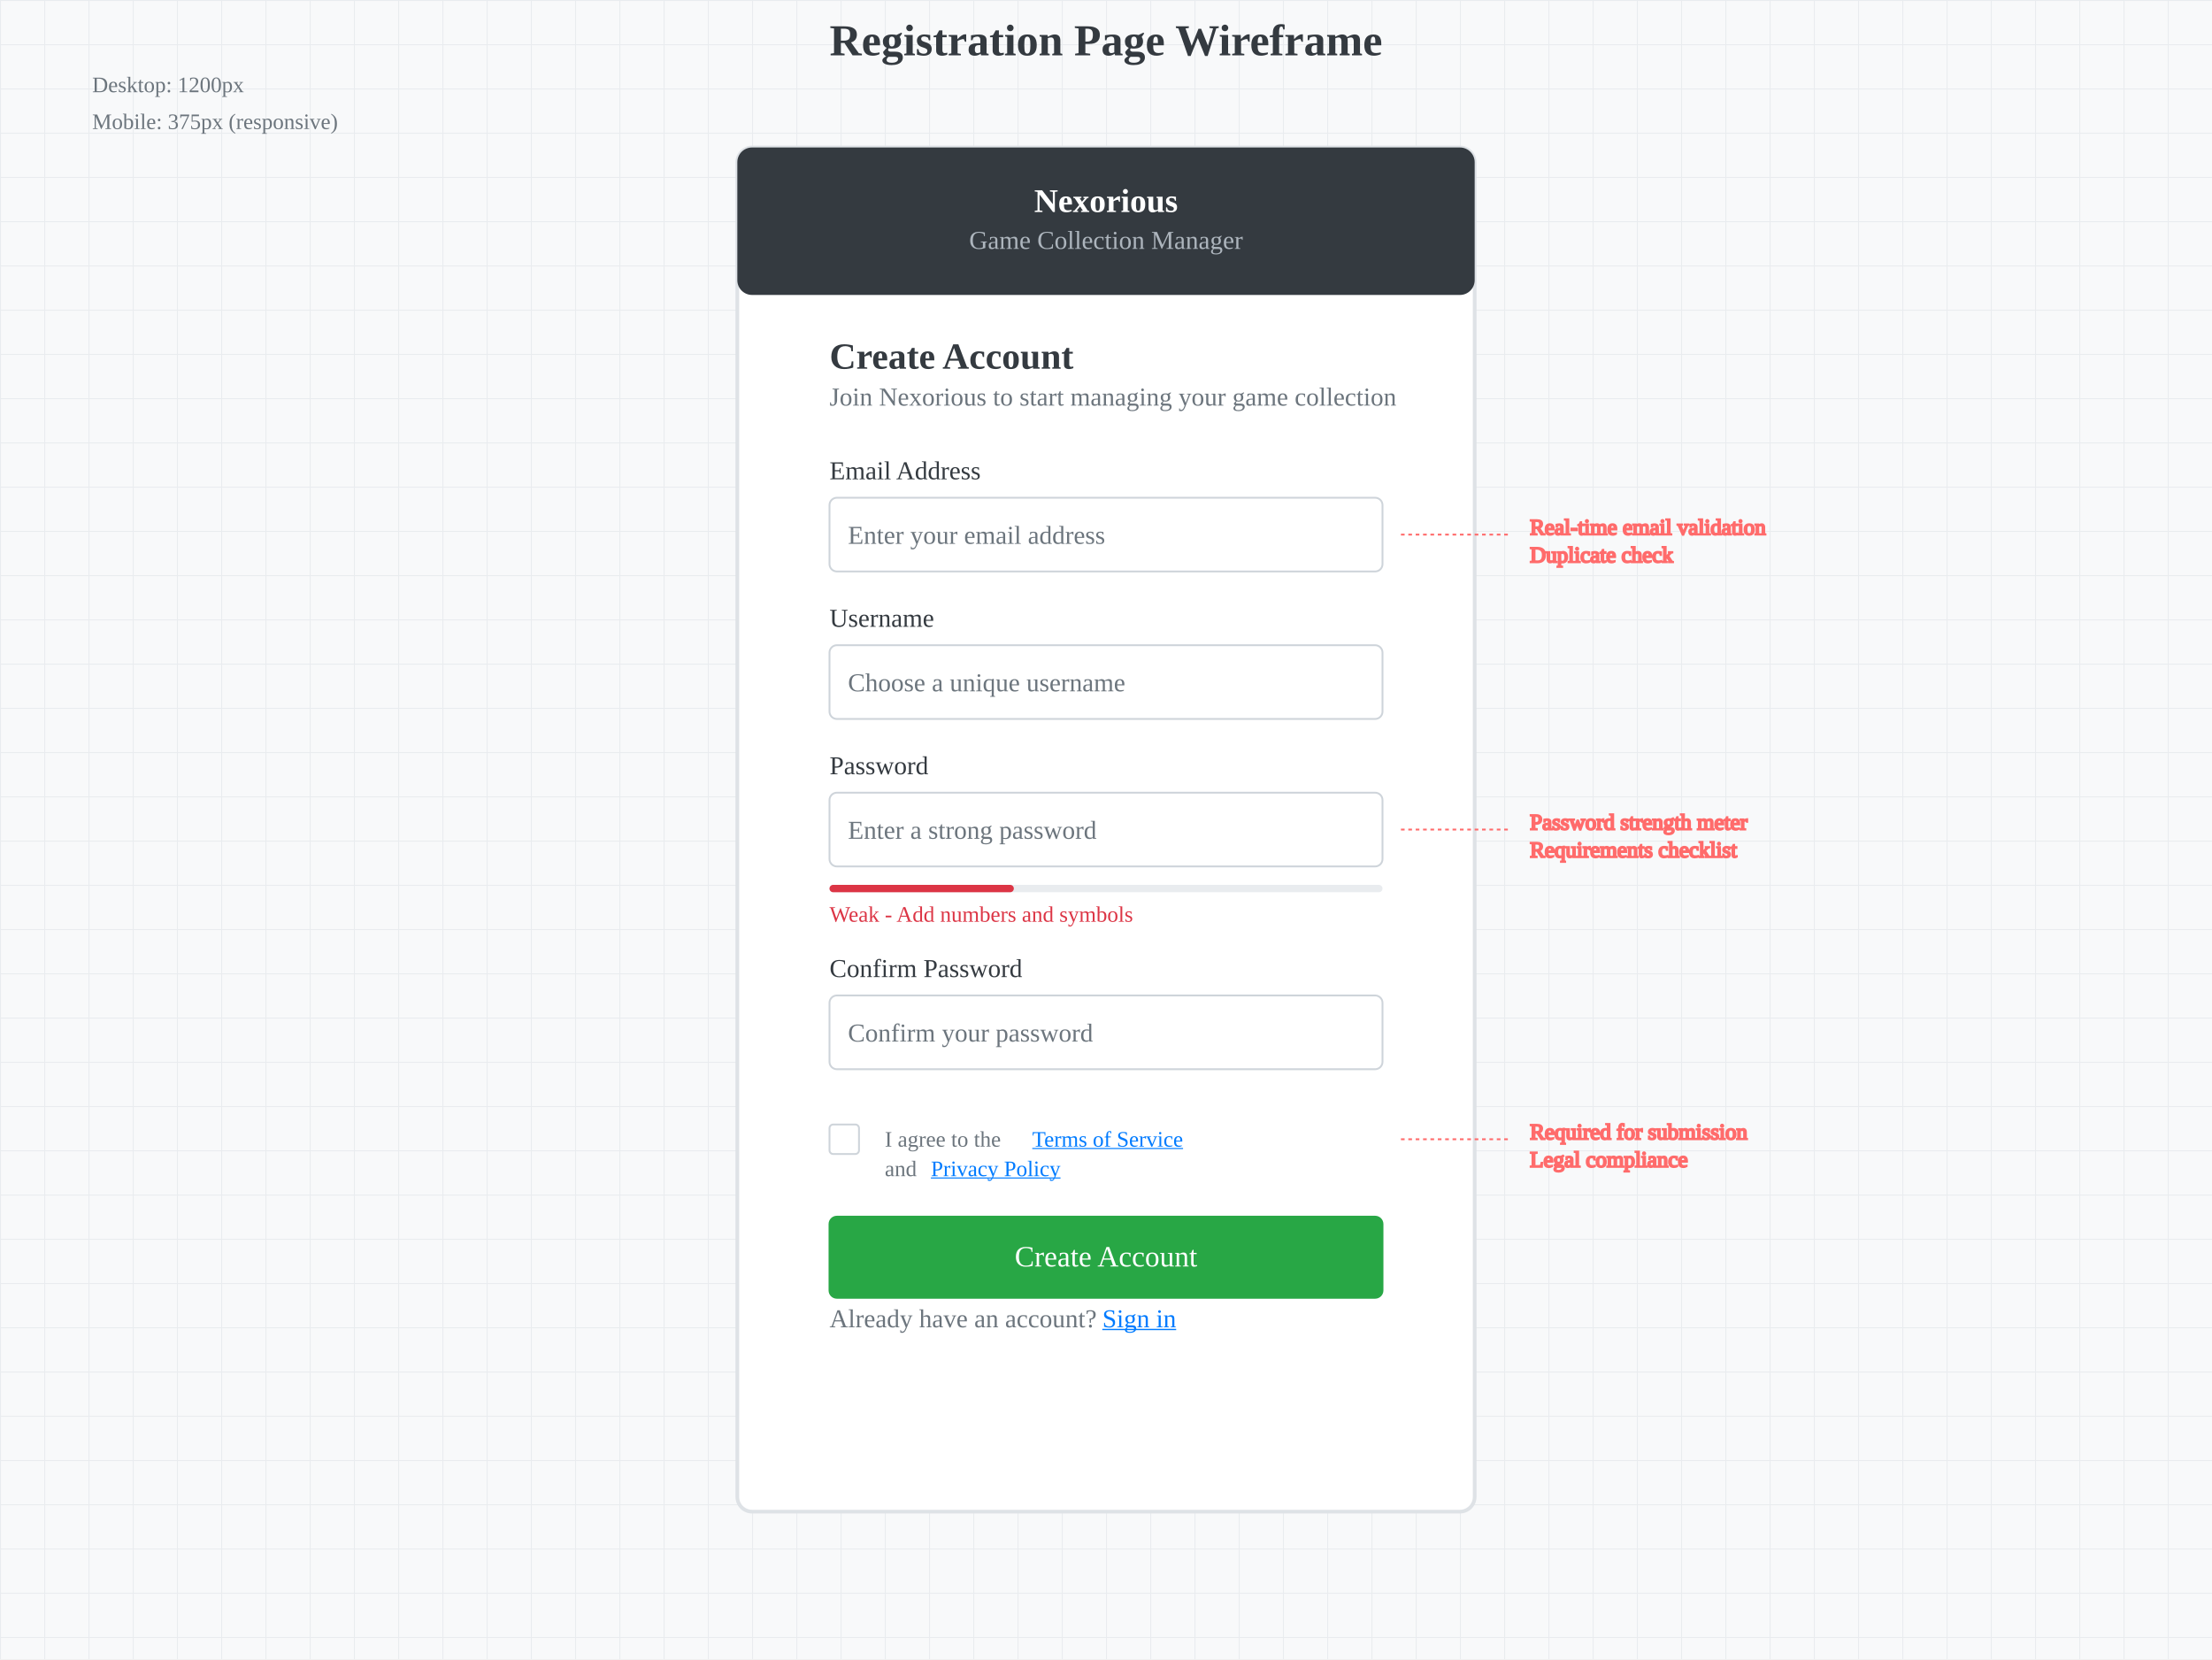
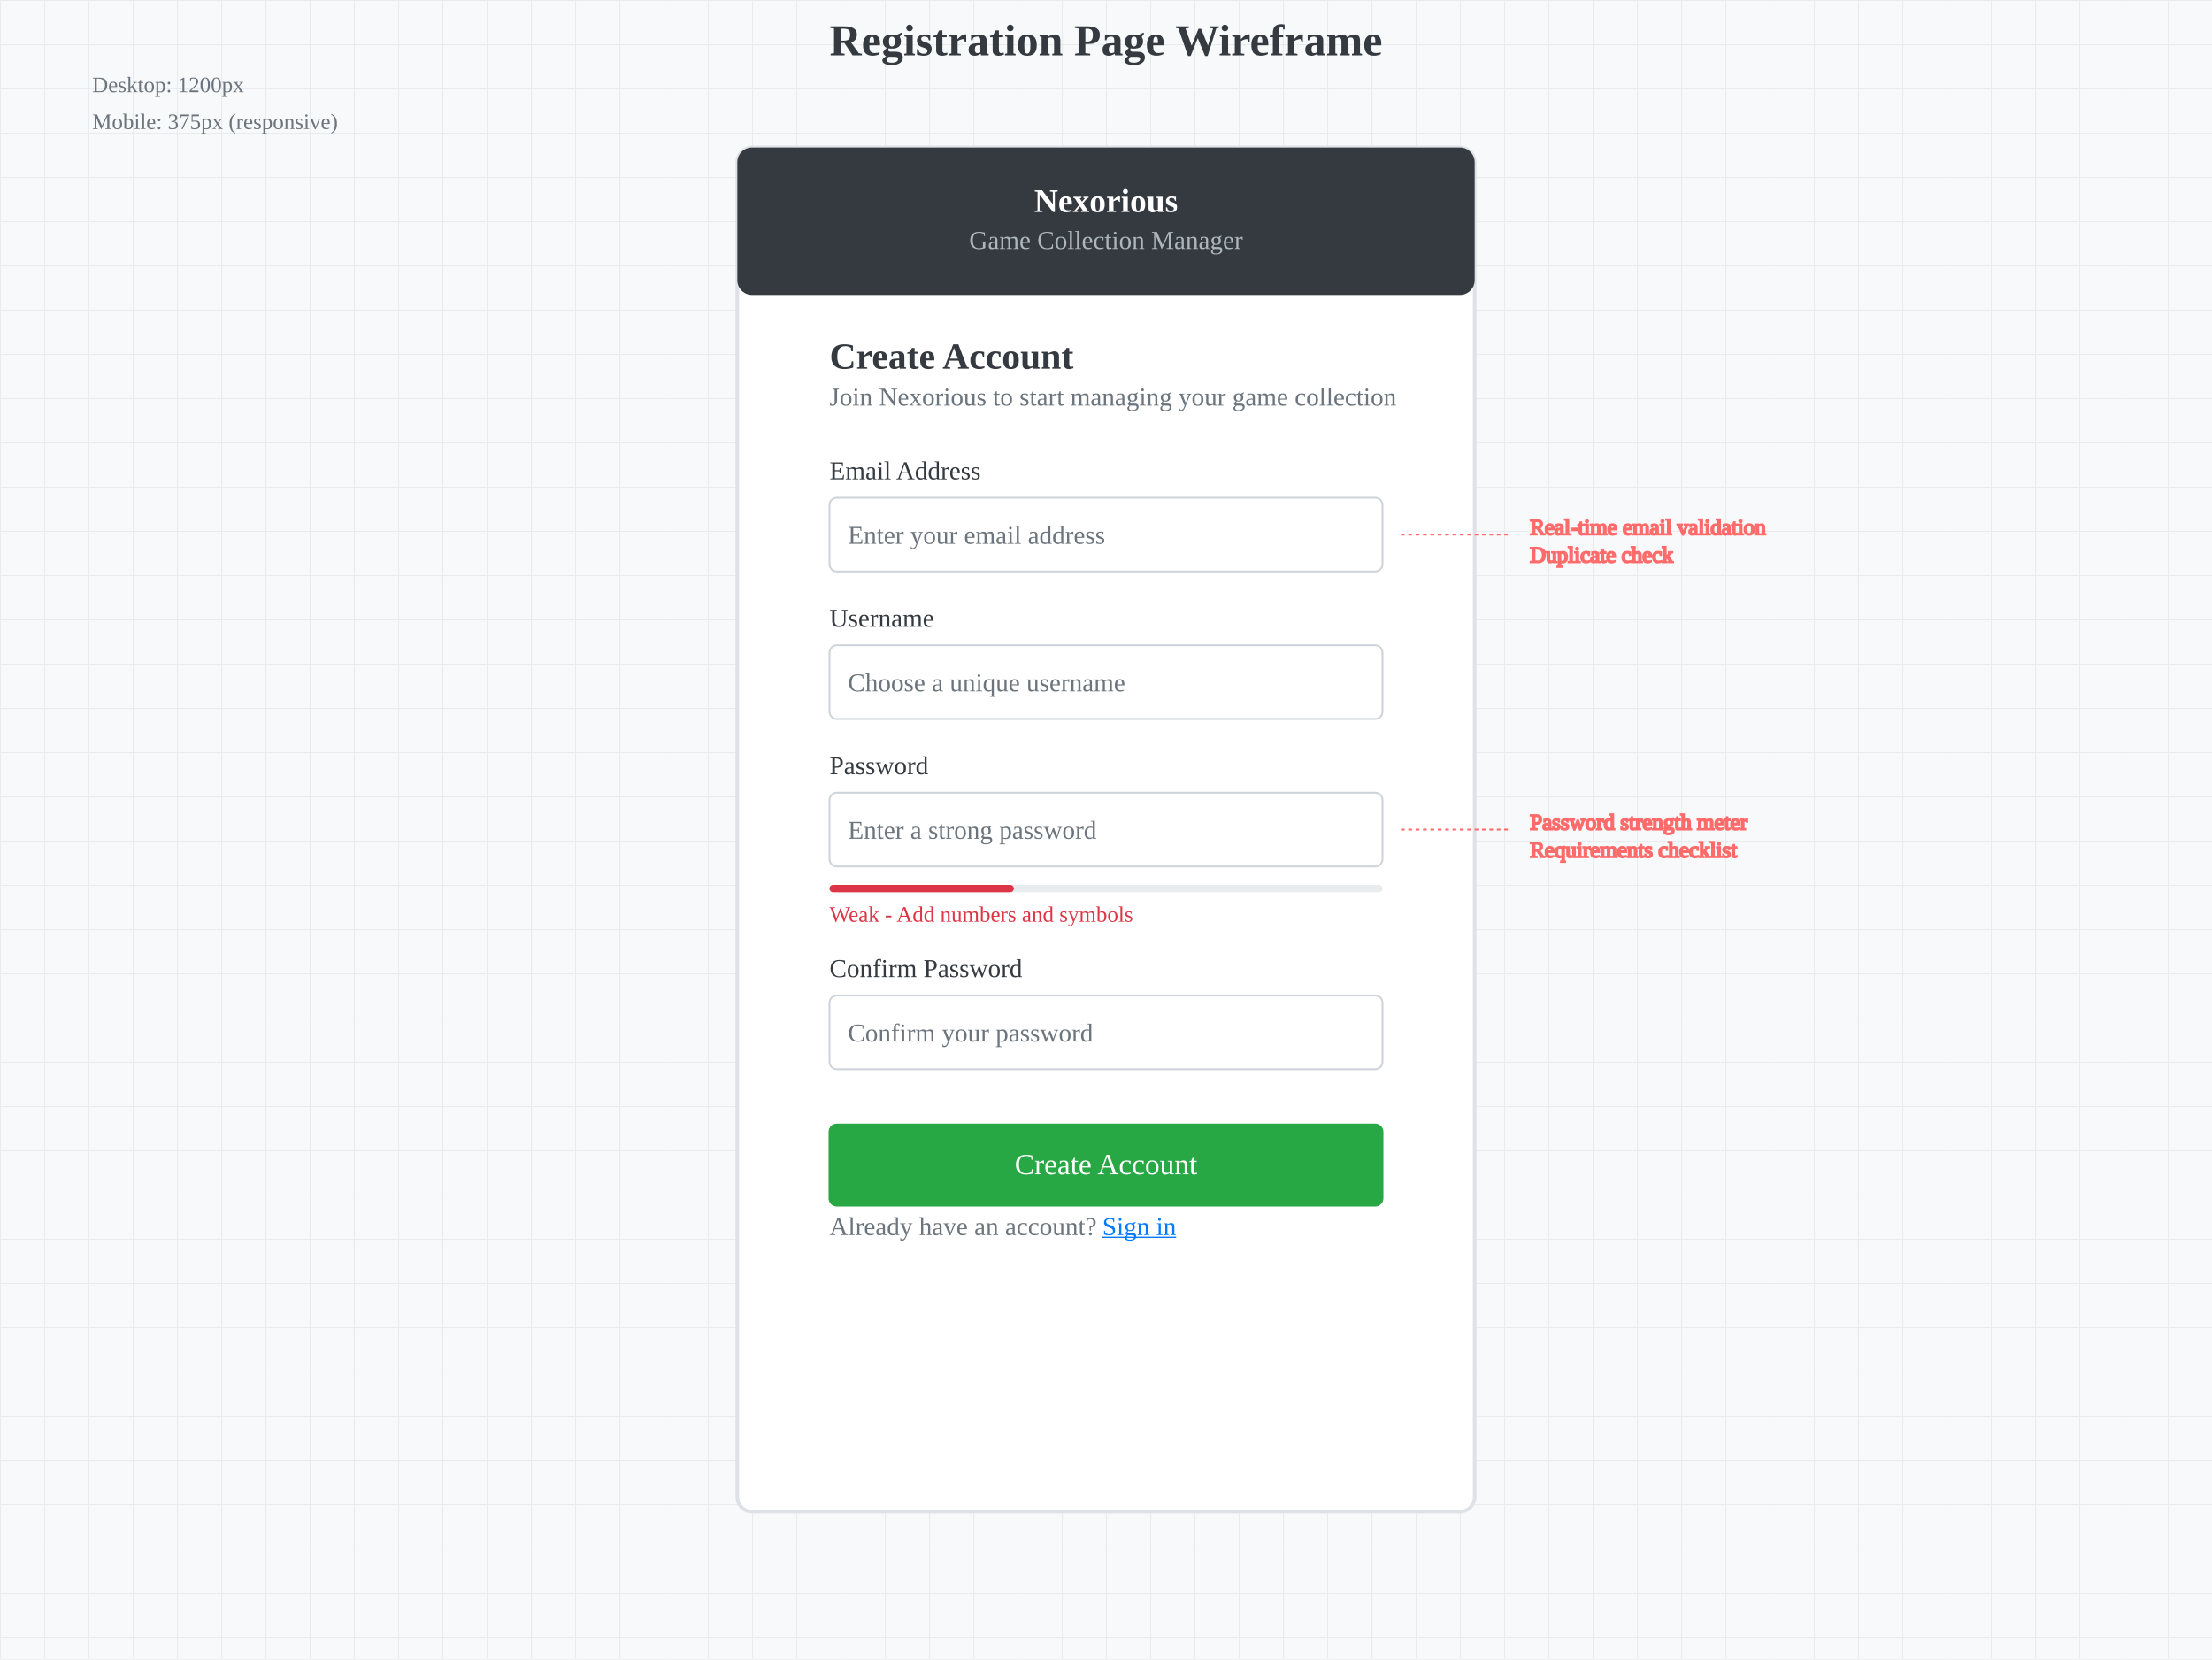
<svg xmlns="http://www.w3.org/2000/svg" width="1200" height="900" viewBox="0 0 1200 900">
  <rect width="1200" height="900" fill="#f8f9fa" />
  <defs>
    <pattern id="grid" width="24" height="24" patternUnits="userSpaceOnUse">
      <path d="M 24 0 L 0 0 0 24" fill="none" stroke="#e9ecef" stroke-width="1" />
    </pattern>
  </defs>
  <rect width="1200" height="900" fill="url(#grid)" />
  <rect x="400" y="80" width="400" height="740" rx="8" fill="white" stroke="#dee2e6" stroke-width="2" />
  <rect x="400" y="80" width="400" height="80" rx="8" fill="#343a40" />
  <text x="600" y="115" text-anchor="middle" fill="white" font-size="18" font-weight="bold">Nexorious</text>
  <text x="600" y="135" text-anchor="middle" fill="#adb5bd" font-size="14">Game Collection Manager</text>
  <text x="450" y="200" fill="#343a40" font-size="20" font-weight="bold">Create Account</text>
  <text x="450" y="220" fill="#6c757d" font-size="14">Join Nexorious to start managing your game collection</text>
  <text x="450" y="260" fill="#343a40" font-size="14" font-weight="500">Email Address</text>
  <rect x="450" y="270" width="300" height="40" rx="4" fill="white" stroke="#ced4da" stroke-width="1" />
  <text x="460" y="295" fill="#6c757d" font-size="14">Enter your email address</text>
  <circle cx="720" cy="290" r="8" fill="none" stroke="#28a745" stroke-width="2" opacity="0" id="email-valid" />
  <text x="715" y="295" fill="#28a745" font-size="12" opacity="0">✓</text>
  <text x="450" y="340" fill="#343a40" font-size="14" font-weight="500">Username</text>
  <rect x="450" y="350" width="300" height="40" rx="4" fill="white" stroke="#ced4da" stroke-width="1" />
  <text x="460" y="375" fill="#6c757d" font-size="14">Choose a unique username</text>
  <circle cx="720" cy="370" r="8" fill="none" stroke="#ffc107" stroke-width="2" opacity="0" id="username-checking" />
  <text x="715" y="375" fill="#ffc107" font-size="12" opacity="0">?</text>
  <text x="450" y="420" fill="#343a40" font-size="14" font-weight="500">Password</text>
  <rect x="450" y="430" width="300" height="40" rx="4" fill="white" stroke="#ced4da" stroke-width="1" />
  <text x="460" y="455" fill="#6c757d" font-size="14">Enter a strong password</text>
  <rect x="450" y="480" width="300" height="4" rx="2" fill="#e9ecef" />
  <rect x="450" y="480" width="100" height="4" rx="2" fill="#dc3545" />
  <text x="450" y="500" fill="#dc3545" font-size="12">Weak - Add numbers and symbols</text>
  <text x="450" y="530" fill="#343a40" font-size="14" font-weight="500">Confirm Password</text>
  <rect x="450" y="540" width="300" height="40" rx="4" fill="white" stroke="#ced4da" stroke-width="1" />
  <text x="460" y="565" fill="#6c757d" font-size="14">Confirm your password</text>
-   <rect x="450" y="610" width="16" height="16" rx="2" fill="white" stroke="#ced4da" stroke-width="1" />
-   <text x="480" y="622" fill="#6c757d" font-size="12">I agree to the </text>
-   <text x="560" y="622" fill="#007bff" font-size="12" text-decoration="underline">Terms of Service</text>
-   <text x="480" y="638" fill="#6c757d" font-size="12">and </text>
-   <text x="505" y="638" fill="#007bff" font-size="12" text-decoration="underline">Privacy Policy</text>
-   <rect x="450" y="660" width="300" height="44" rx="4" fill="#28a745" stroke="#28a745" stroke-width="1" />
-   <text x="600" y="687" text-anchor="middle" fill="white" font-size="16" font-weight="500">Create Account</text>
-   <text x="450" y="720" fill="#6c757d" font-size="14">Already have an account? </text>
-   <text x="598" y="720" fill="#007bff" font-size="14" text-decoration="underline">Sign in</text>
+   <rect x="450" y="610" width="300" height="44" rx="4" fill="#28a745" stroke="#28a745" stroke-width="1" />
+   <text x="600" y="637" text-anchor="middle" fill="white" font-size="16" font-weight="500">Create Account</text>
+   <text x="450" y="670" fill="#6c757d" font-size="14">Already have an account? </text>
+   <text x="598" y="670" fill="#007bff" font-size="14" text-decoration="underline">Sign in</text>
  <g id="validation-messages" opacity="0">
    <text x="450" y="320" fill="#dc3545" font-size="12">Please enter a valid email address</text>
    <text x="450" y="400" fill="#dc3545" font-size="12">Username is already taken</text>
    <text x="450" y="590" fill="#dc3545" font-size="12">Passwords do not match</text>
  </g>
  <g id="loading-overlay" opacity="0">
-     <rect x="450" y="660" width="300" height="44" rx="4" fill="#6c757d" />
-     <circle cx="580" cy="682" r="8" fill="none" stroke="white" stroke-width="2" stroke-dasharray="4,4">
-       <animateTransform attributeName="transform" type="rotate" dur="1s" repeatCount="indefinite" values="0 580 682;360 580 682" />
+     <rect x="450" y="610" width="300" height="44" rx="4" fill="#6c757d" />
+     <circle cx="580" cy="632" r="8" fill="none" stroke="white" stroke-width="2" stroke-dasharray="4,4">
+       <animateTransform attributeName="transform" type="rotate" dur="1s" repeatCount="indefinite" values="0 580 632;360 580 632" />
    </circle>
-     <text x="600" y="687" text-anchor="middle" fill="white" font-size="16" font-weight="500">Creating account...</text>
+     <text x="600" y="637" text-anchor="middle" fill="white" font-size="16" font-weight="500">Creating account...</text>
  </g>
  <g fill="#ff6b6b" stroke="#ff6b6b" stroke-width="1" font-size="12">
    <line x1="760" y1="290" x2="820" y2="290" stroke-dasharray="2,2" />
    <text x="830" y="290" fill="#ff6b6b">Real-time email validation</text>
    <text x="830" y="305" fill="#ff6b6b">Duplicate check</text>
    <line x1="760" y1="450" x2="820" y2="450" stroke-dasharray="2,2" />
    <text x="830" y="450" fill="#ff6b6b">Password strength meter</text>
    <text x="830" y="465" fill="#ff6b6b">Requirements checklist</text>
-     <line x1="760" y1="618" x2="820" y2="618" stroke-dasharray="2,2" />
-     <text x="830" y="618" fill="#ff6b6b">Required for submission</text>
-     <text x="830" y="633" fill="#ff6b6b">Legal compliance</text>
  </g>
  <g id="success-state" opacity="0">
    <rect x="450" y="240" width="300" height="32" rx="4" fill="#d4edda" stroke="#c3e6cb" stroke-width="1" />
    <text x="460" y="261" fill="#155724" font-size="14">Account created successfully! Please check your email.</text>
  </g>
  <text x="50" y="50" fill="#6c757d" font-size="12">Desktop: 1200px</text>
  <text x="50" y="70" fill="#6c757d" font-size="12">Mobile: 375px (responsive)</text>
  <text x="600" y="30" text-anchor="middle" fill="#343a40" font-size="24" font-weight="bold">Registration Page Wireframe</text>
</svg>
